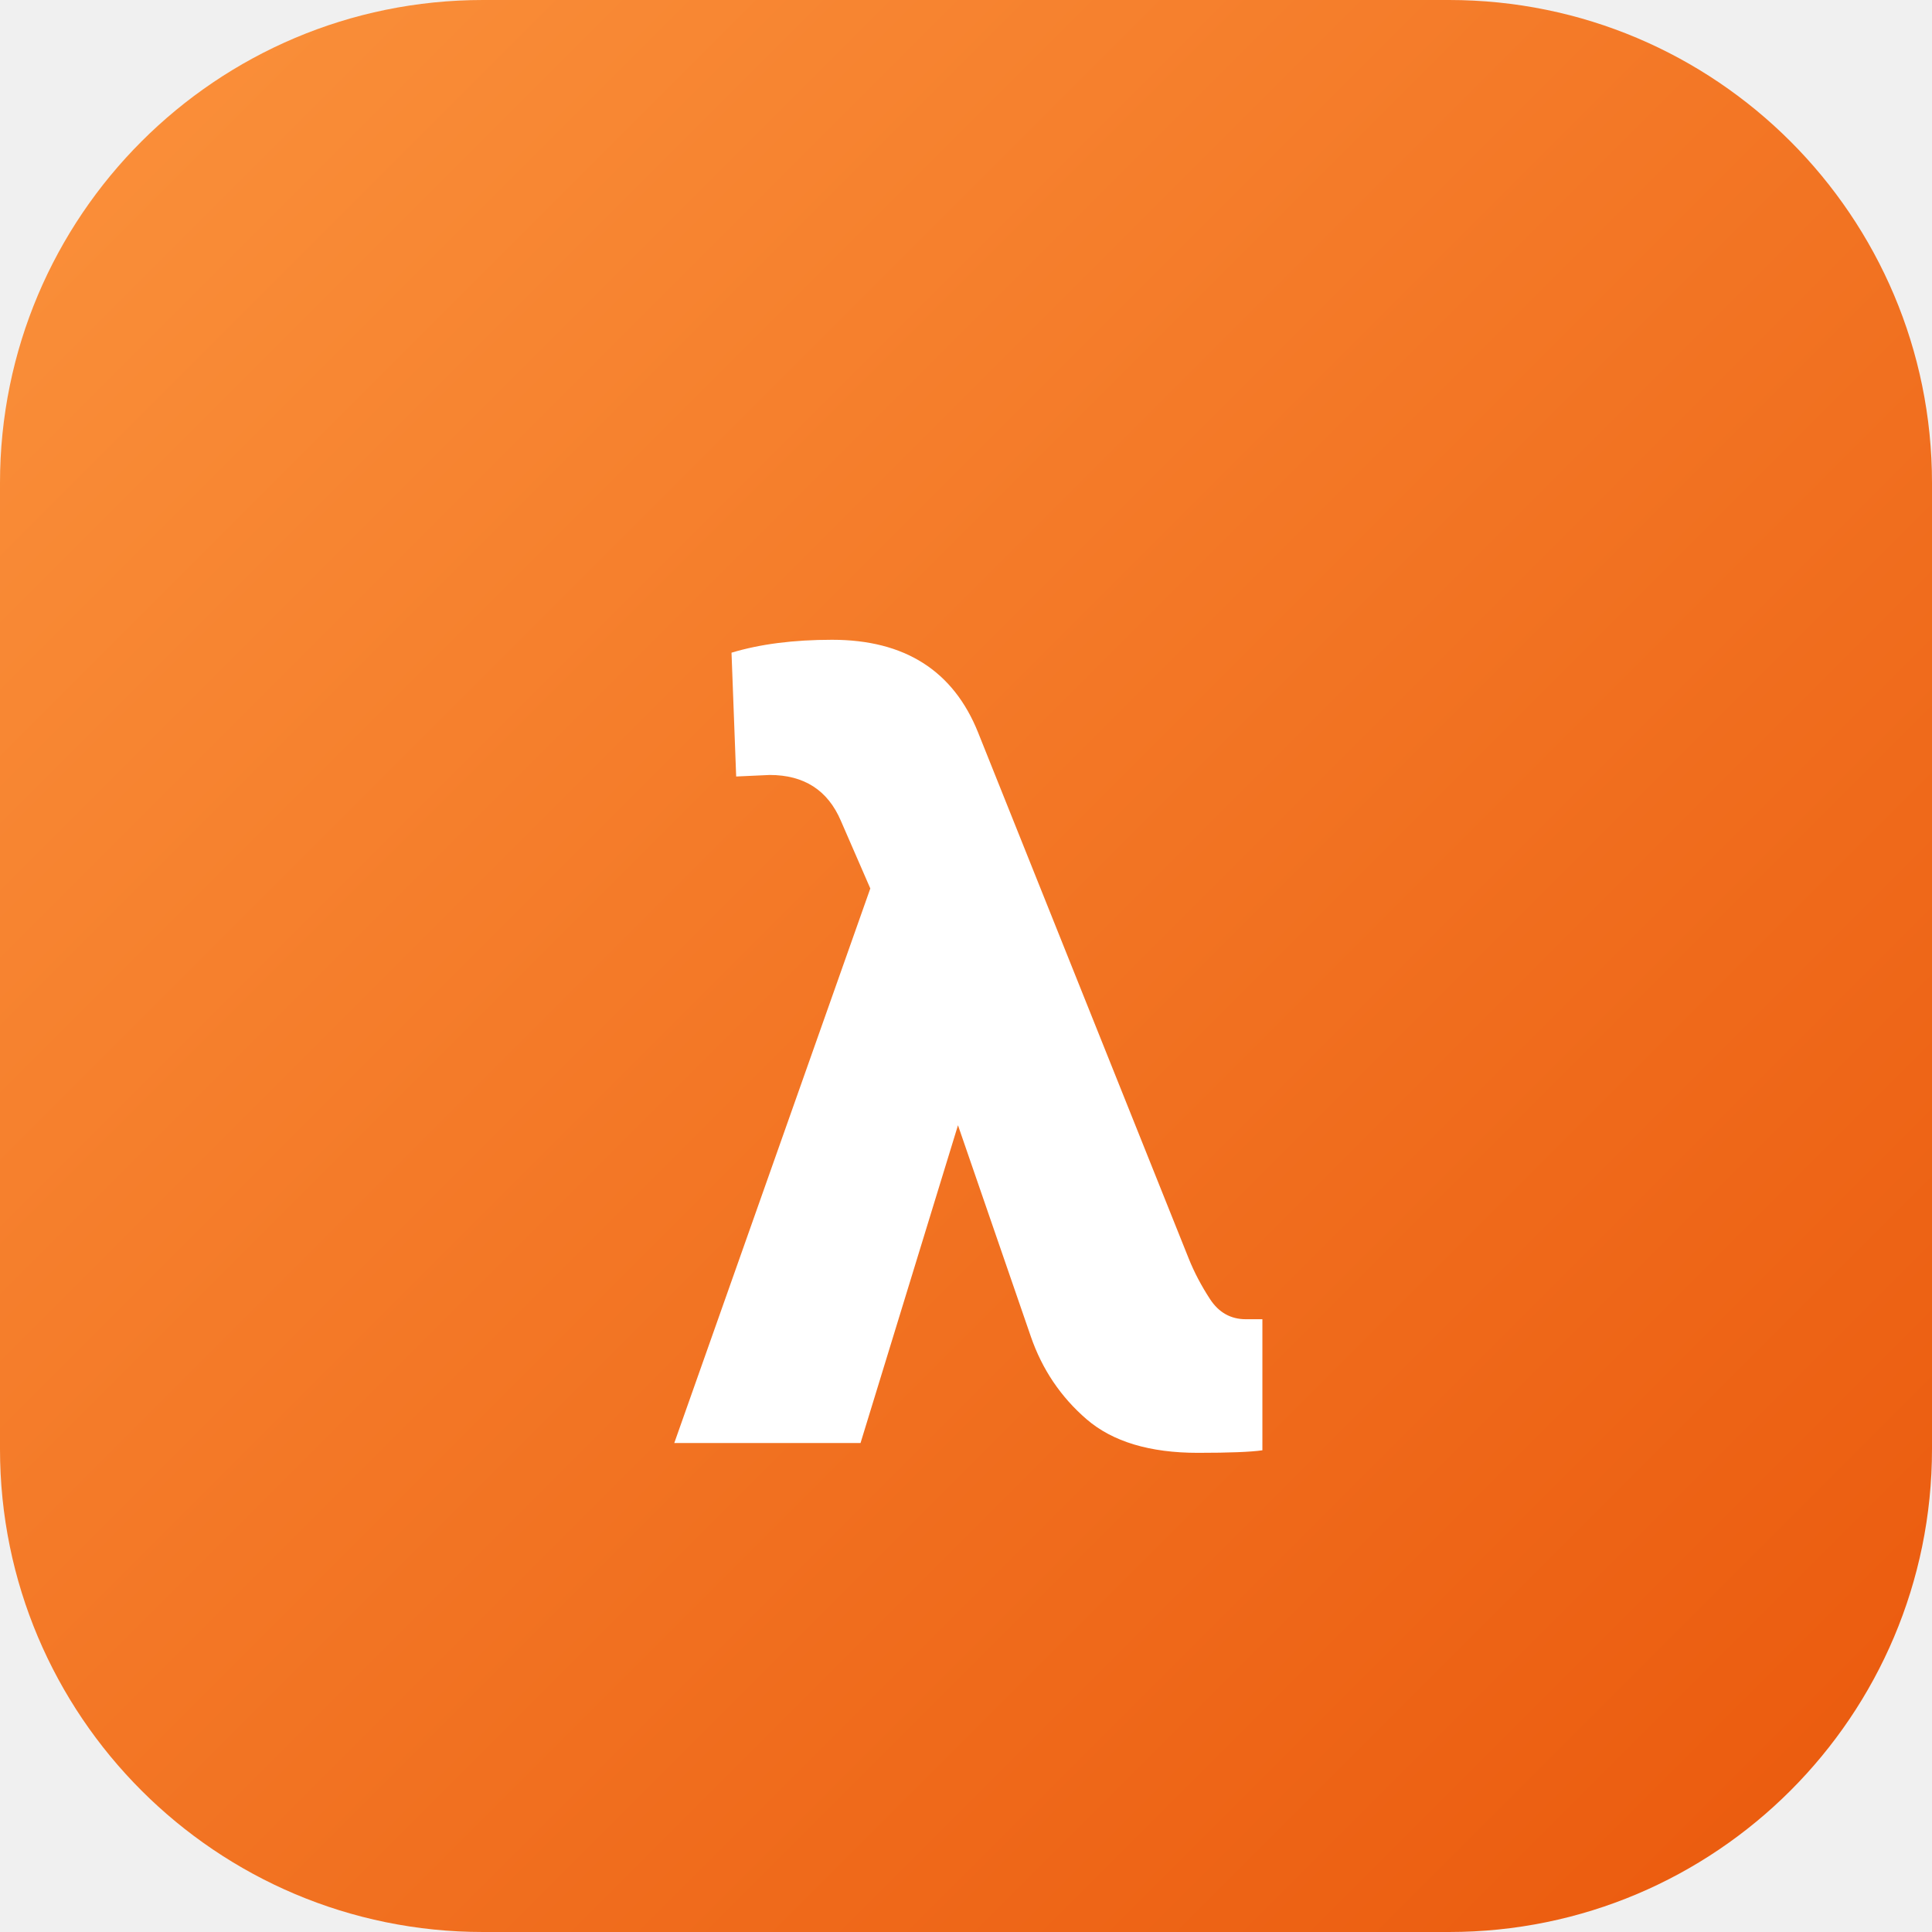
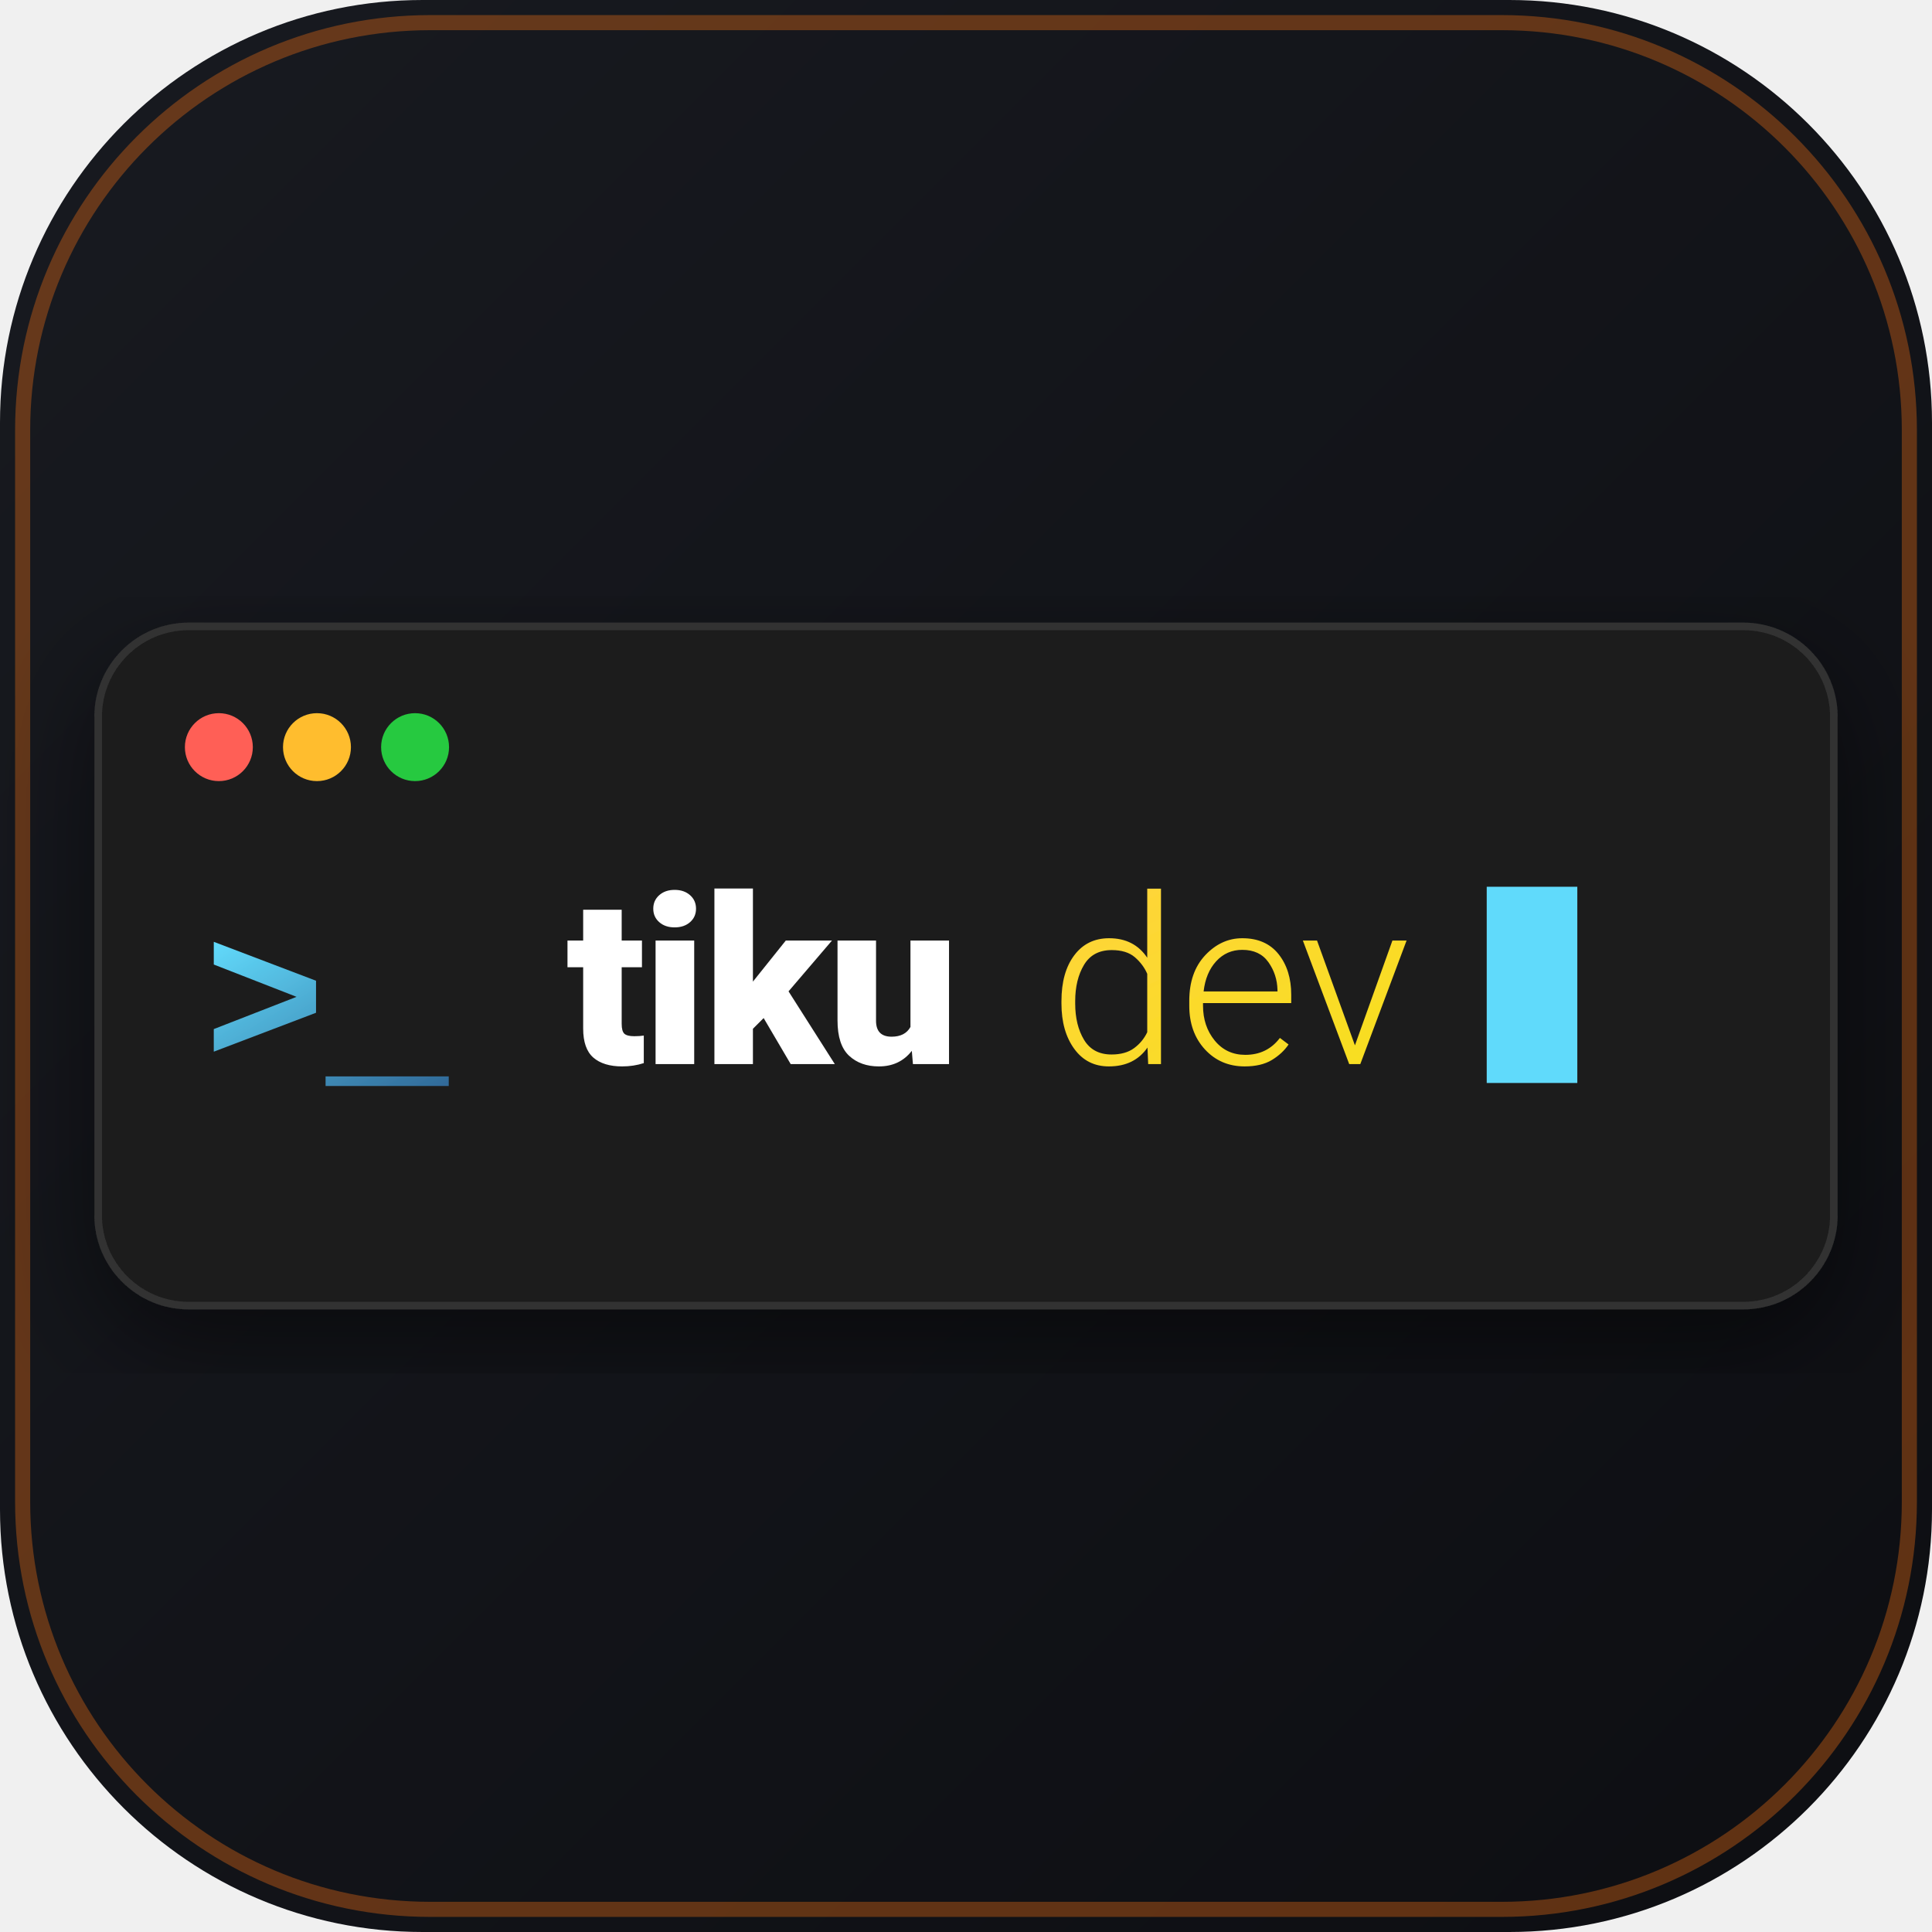
<svg xmlns="http://www.w3.org/2000/svg" viewBox="0 0 512 512" width="512" height="512">
  <defs>
-     <linearGradient id="orangeGrad" x1="0%" y1="0%" x2="100%" y2="100%">
-       <stop offset="0%" stop-color="#fb923c" />
-       <stop offset="100%" stop-color="#ea580c" />
+     <linearGradient id="pwa-primary" x1="0%" y1="0%" x2="100%" y2="100%">
+       <stop offset="0%" stop-color="#61DAFB" />
+       <stop offset="100%" stop-color="#306998" />
    </linearGradient>
+     <linearGradient id="pwa-accent" x1="0%" y1="0%" x2="100%" y2="100%">
+       <stop offset="0%" stop-color="#FFD43B" />
+       <stop offset="100%" stop-color="#F7DF1E" />
+     </linearGradient>
+     <linearGradient id="pwa-bg" x1="0%" y1="0%" x2="100%" y2="100%">
+       <stop offset="0%" stop-color="#181a20" />
+       <stop offset="100%" stop-color="#0d0e12" />
+     </linearGradient>
+     <filter id="pwa-shadow" x="-10%" y="-10%" width="120%" height="120%">
+       <feDropShadow dx="0" dy="10" stdDeviation="14" flood-opacity="0.5" flood-color="#000000" />
+     </filter>
  </defs>
-   <rect width="512" height="512" rx="128" fill="url(#orangeGrad)" />
-   <text x="50%" y="56%" font-family="system-ui, -apple-system, BlinkMacSystemFont, 'Segoe UI', Roboto, sans-serif" font-size="280" font-weight="900" fill="#ffffff" text-anchor="middle" dominant-baseline="central">λ</text>
+   <rect width="512" height="512" rx="112" fill="url(#pwa-bg)" />
+   <rect x="6" y="6" width="500" height="500" rx="108" fill="none" stroke="#f97316" stroke-width="4" stroke-opacity="0.35" />
+   <g id="terminal-badge" filter="url(#pwa-shadow)">
+     <rect x="26" y="166" width="460" height="180" rx="24" ry="24" fill="#1E1E1E" stroke="#333333" stroke-width="2" />
+     <circle cx="58" cy="198" r="9" fill="#FF5F56" />
+     <circle cx="84" cy="198" r="9" fill="#FFBD2E" />
+     <circle cx="110" cy="198" r="9" fill="#27C93F" />
+     <text x="54" y="282" font-family="'Fira Code', 'Consolas', 'Courier New', monospace" font-size="54" font-weight="bold" fill="url(#pwa-primary)">&gt;_</text>
+     <text x="150" y="282" font-family="system-ui, -apple-system, BlinkMacSystemFont, 'Segoe UI', Roboto, sans-serif" font-size="62" font-weight="800" fill="#FFFFFF" letter-spacing="-1">tiku</text>
+     <text x="278" y="282" font-family="system-ui, -apple-system, BlinkMacSystemFont, 'Segoe UI', Roboto, sans-serif" font-size="62" font-weight="300" fill="url(#pwa-accent)">dev</text>
+     <rect x="394" y="235" width="24" height="52" fill="#61DAFB">
+       <animate attributeName="opacity" values="1;0;1" dur="1.2s" repeatCount="indefinite" />
+     </rect>
+   </g>
</svg>
